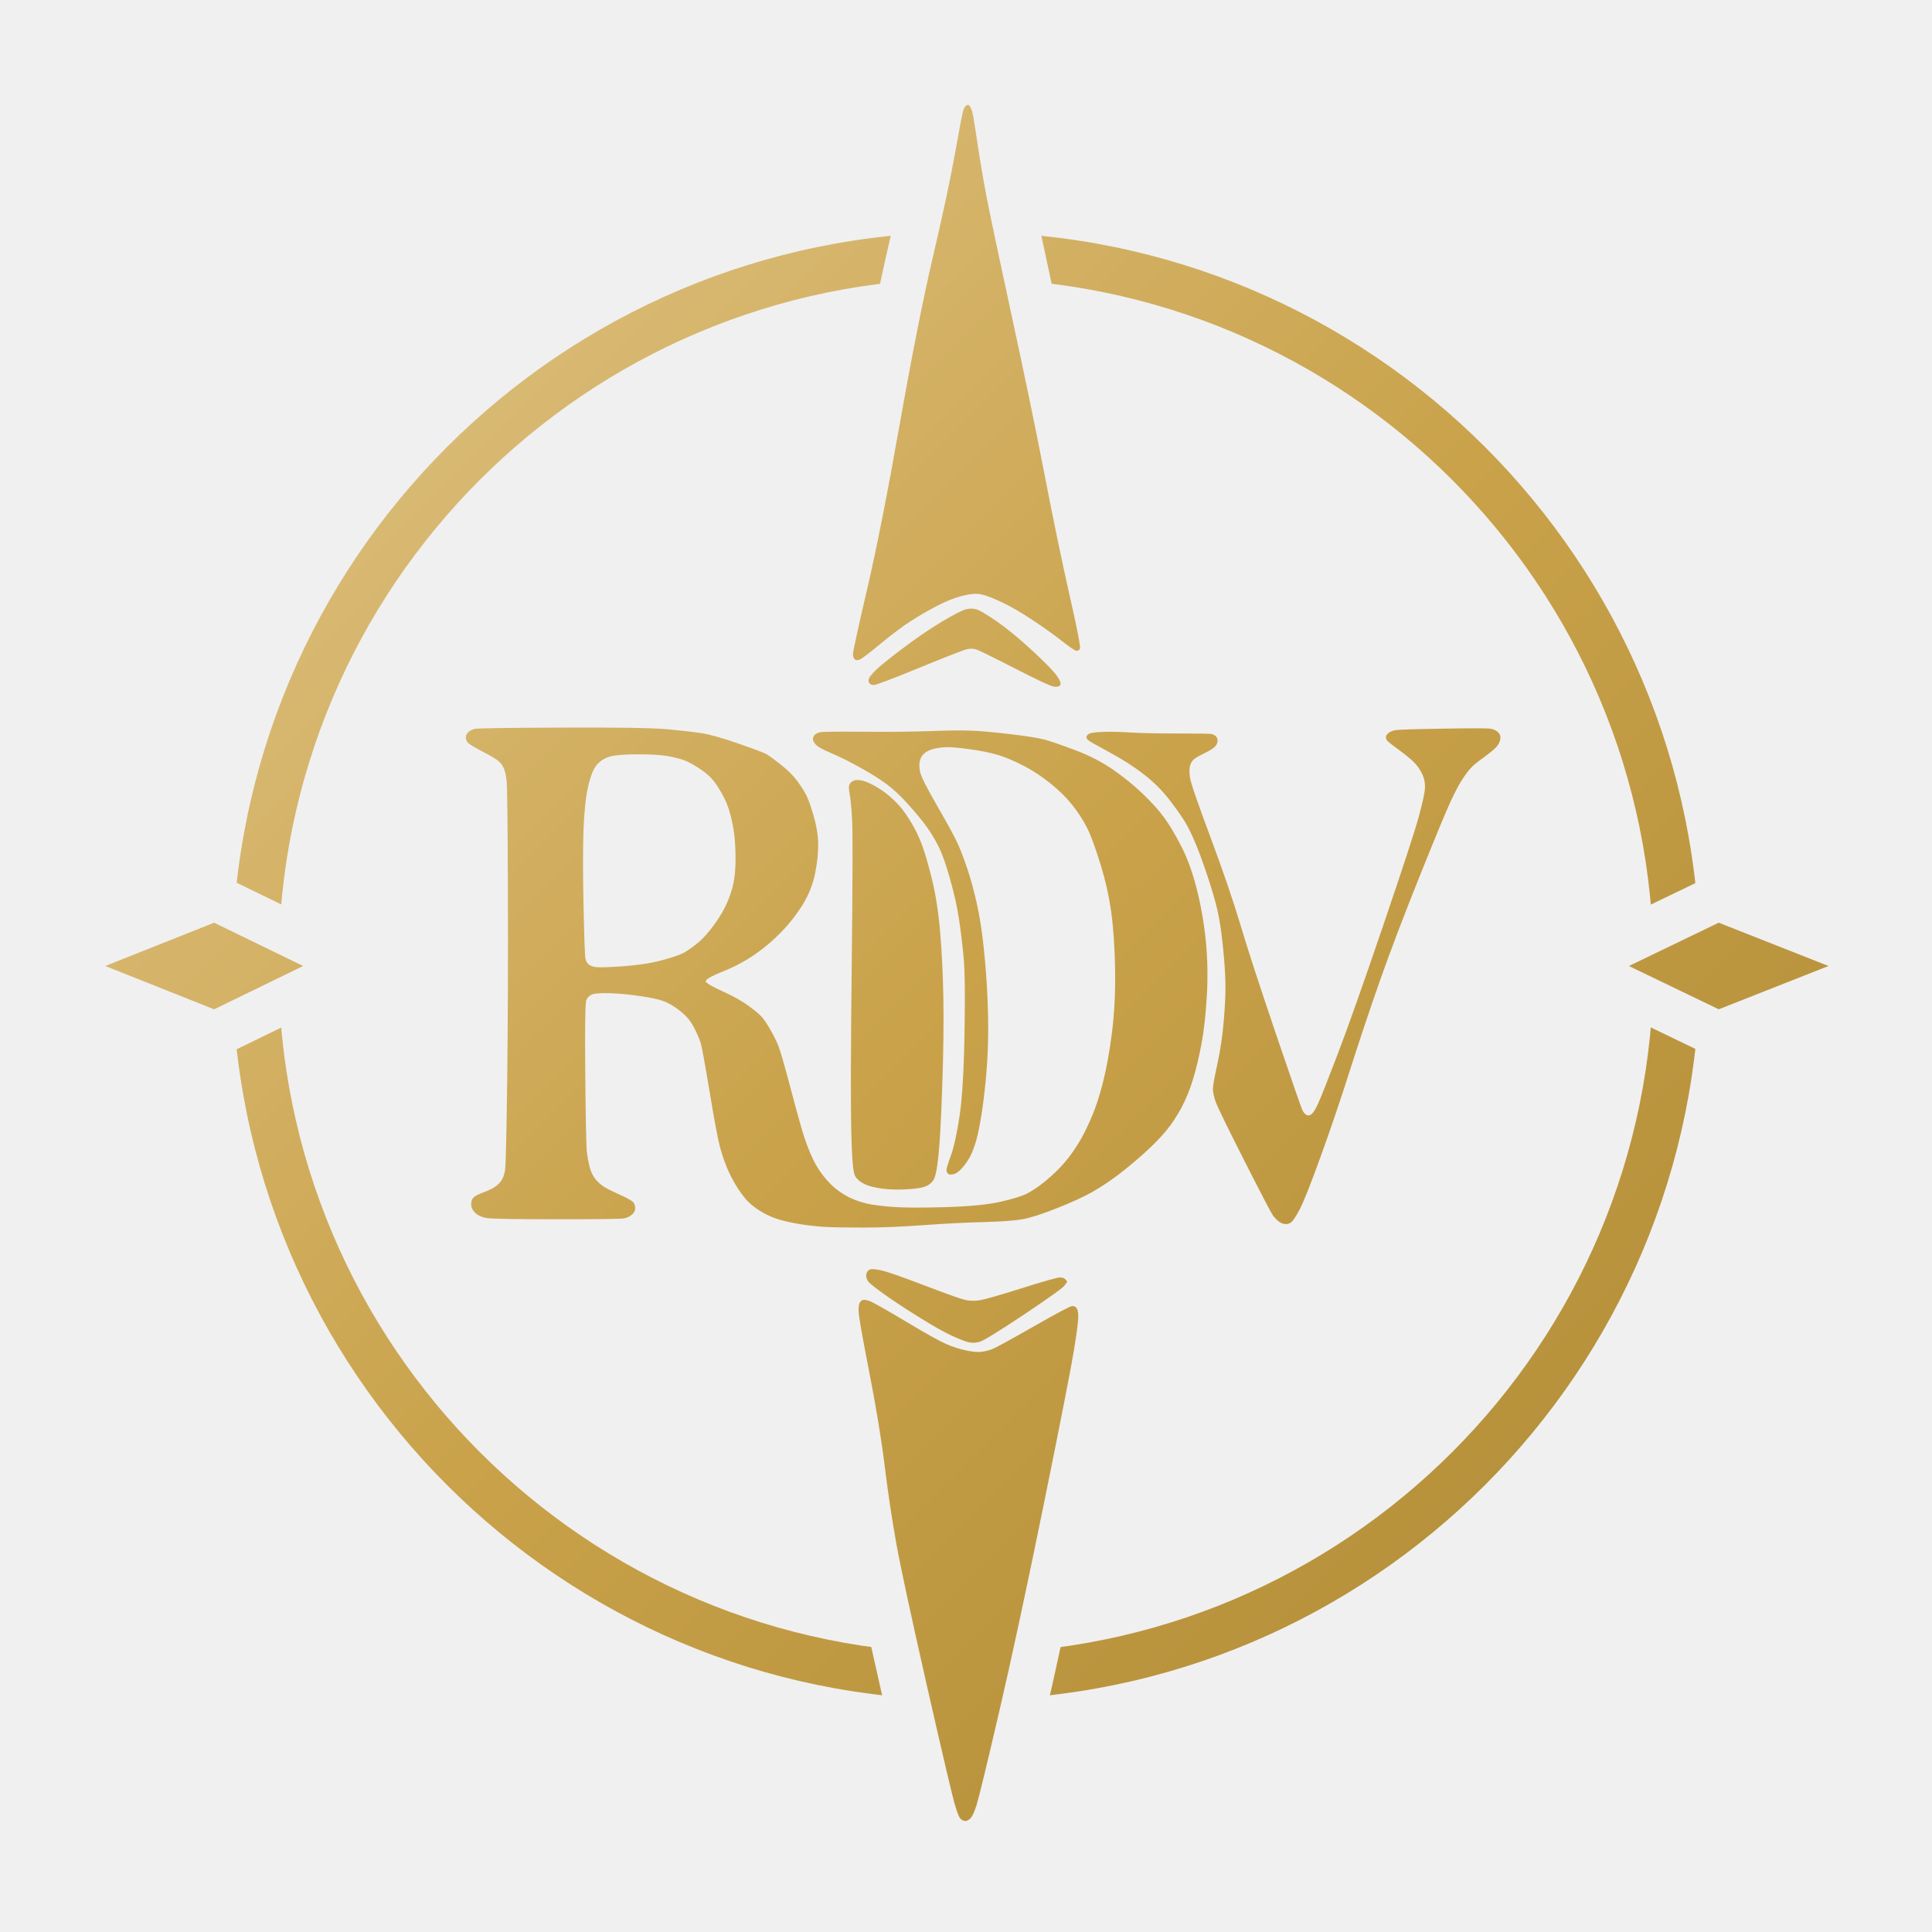
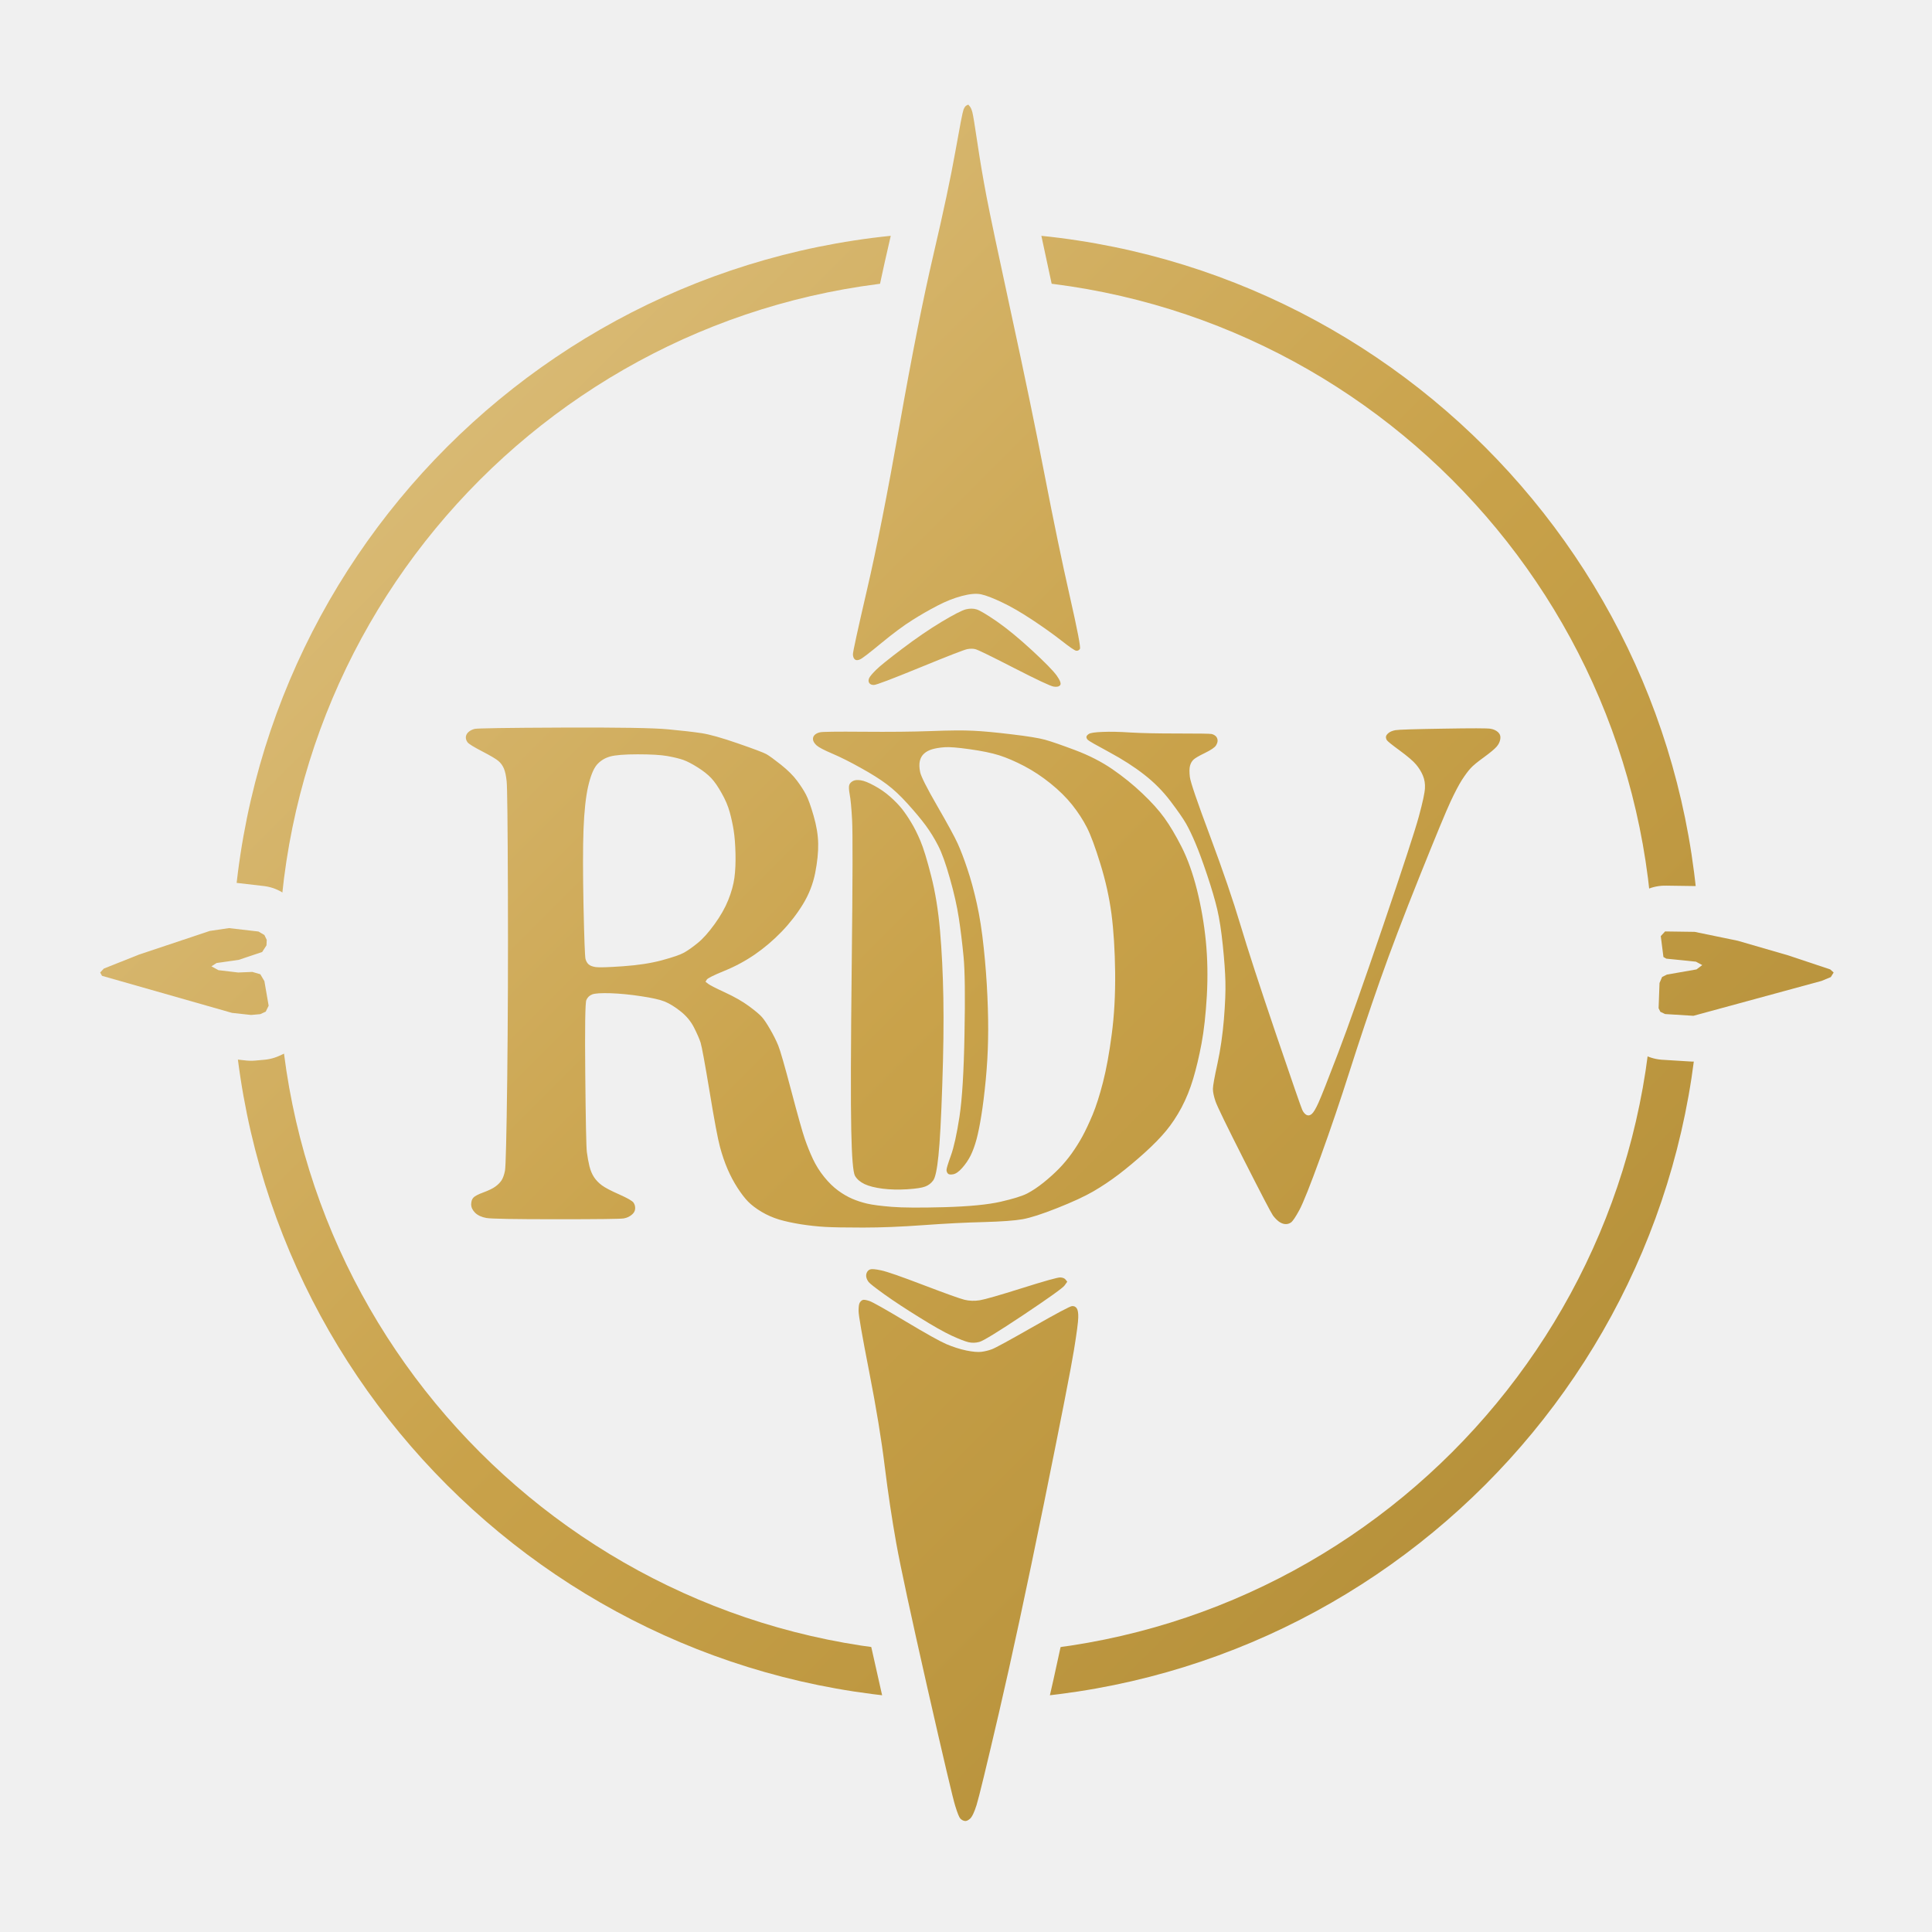
<svg xmlns="http://www.w3.org/2000/svg" viewBox="6.97 1.92 232.00 232.00">
  <defs>
    <linearGradient id="ggold" gradientUnits="userSpaceOnUse" x1="6.97" y1="1.92" x2="238.97" y2="233.92">
      <stop offset="0" stop-color="#e6cd96" />
      <stop offset="0.5" stop-color="#c9a24a" />
      <stop offset="1" stop-color="#a8842f" />
    </linearGradient>
    <mask id="mgold" maskUnits="userSpaceOnUse" x="6.97" y="1.92" width="232.00" height="232.00">
      <rect x="6.97" y="1.92" width="232.00" height="232.00" fill="#fff" />
      <path d="M111.38 158.15Q110.75 157.94 110.55 158.03Q110.35 158.12 110.21 158.35Q110.07 158.58 110.07 159.33Q110.06 160.08 111.34 166.62Q112.62 173.17 113.21 178.00Q113.81 182.83 114.59 187.21Q115.38 191.58 118.32 204.54Q121.27 217.50 121.68 218.79Q122.08 220.08 122.29 220.30Q122.50 220.52 122.79 220.58Q123.08 220.65 123.45 220.32Q123.82 220.00 124.24 218.67Q124.66 217.33 126.93 207.58Q129.20 197.83 132.33 182.46Q135.45 167.08 135.94 164.00Q136.44 160.92 136.45 160.12Q136.47 159.33 136.27 159.03Q136.07 158.73 135.70 158.76Q135.33 158.79 131.00 161.26Q126.67 163.73 126.08 163.94Q125.50 164.16 124.83 164.25Q124.17 164.33 123.00 164.09Q121.83 163.84 120.62 163.33Q119.42 162.81 115.71 160.59Q112.00 158.37 111.38 158.15Z" fill="#000" stroke="#000" stroke-width="11.0" stroke-linejoin="round" />
      <path d="M111.06 154.73Q110.94 155.00 111.00 155.29Q111.06 155.58 111.28 155.87Q111.50 156.15 113.21 157.38Q114.92 158.60 117.38 160.12Q119.83 161.65 121.25 162.31Q122.67 162.96 123.29 163.10Q123.92 163.24 124.58 163.06Q125.25 162.89 129.88 159.81Q134.50 156.72 134.81 156.28L135.13 155.83L134.94 155.59Q134.75 155.34 134.29 155.32Q133.83 155.30 129.71 156.60Q125.58 157.90 124.62 158.06Q123.67 158.21 122.79 158.00Q121.92 157.78 117.88 156.24Q113.83 154.69 112.79 154.47Q111.75 154.25 111.47 154.35Q111.19 154.45 111.06 154.73Z" fill="#000" stroke="#000" stroke-width="11.0" stroke-linejoin="round" />
      <path d="M134.28 84.19Q134.48 83.92 133.86 83.04Q133.23 82.17 130.87 79.99Q128.50 77.81 126.67 76.54Q124.83 75.28 124.25 75.10Q123.67 74.92 122.96 75.09Q122.25 75.27 120.04 76.59Q117.83 77.92 115.33 79.81Q112.83 81.70 112.18 82.35Q111.52 83.00 111.35 83.33Q111.19 83.67 111.34 83.92Q111.50 84.18 111.92 84.17Q112.33 84.17 117.46 82.07Q122.58 79.97 123.12 79.87Q123.67 79.77 124.08 79.87Q124.50 79.96 128.71 82.12Q132.92 84.28 133.50 84.37Q134.08 84.46 134.28 84.19Z" fill="#000" stroke="#000" stroke-width="11.0" stroke-linejoin="round" />
      <path d="M123.43 14.70L123.24 14.48L123.04 14.58Q122.83 14.68 122.67 15.09Q122.51 15.50 121.69 20.12Q120.87 24.75 119.04 32.58Q117.21 40.42 115.00 52.92Q112.79 65.42 111.08 72.75Q109.38 80.08 109.39 80.50Q109.41 80.92 109.62 81.10Q109.83 81.29 110.25 81.10Q110.67 80.91 112.83 79.12Q115.00 77.34 116.50 76.40Q118.00 75.45 119.50 74.67Q121.00 73.88 122.46 73.49Q123.92 73.10 124.79 73.29Q125.67 73.48 127.25 74.23Q128.83 74.97 130.88 76.32Q132.92 77.67 134.42 78.84Q135.92 80.02 136.20 80.06Q136.48 80.10 136.65 79.84Q136.81 79.58 135.43 73.50Q134.05 67.42 132.42 59.00Q130.79 50.58 128.42 39.67Q126.05 28.75 125.43 25.50Q124.81 22.25 124.34 19.08Q123.87 15.92 123.74 15.42Q123.61 14.92 123.43 14.70Z" fill="#000" stroke="#000" stroke-width="11.0" stroke-linejoin="round" />
-       <path d="M226.54 117.92L213.36 112.72L202.57 117.92L213.36 123.12Z" fill="#000" stroke="#000" stroke-width="11.0" stroke-linejoin="round" />
-       <path d="M19.61 117.92L32.68 112.72L43.37 117.92L32.68 123.12Z" fill="#000" stroke="#000" stroke-width="11.0" stroke-linejoin="round" />
+       <path d="M206.14 122.99L206.35 123.42L206.92 123.69L210.32 123.90L225.71 119.71L226.82 119.25L227.16 118.70L226.75 118.33L221.72 116.65L215.65 114.89L210.47 113.82L206.92 113.77L206.40 114.33L206.72 116.84L207.07 117.04L210.62 117.40L211.38 117.81L210.69 118.33L207.14 118.95L206.56 119.24L206.25 119.96Z" fill="#000" stroke="#000" stroke-width="11.0" stroke-linejoin="round" />
+       <path d="M39.23 122.69L38.72 119.74L38.23 118.91L37.27 118.63L35.57 118.70L33.20 118.42L32.36 117.96L32.98 117.56L35.64 117.18L38.45 116.24L38.97 115.44L39.00 114.78L38.72 114.20L38.01 113.78L34.46 113.37L32.16 113.71L23.66 116.55L19.44 118.23L19.00 118.70L19.22 119.10L34.83 123.55L37.12 123.80L38.23 123.70L38.88 123.40Z" fill="#000" stroke="#000" stroke-width="11.0" stroke-linejoin="round" />
    </mask>
  </defs>
  <g fill="url(#ggold)">
    <path fill-rule="evenodd" mask="url(#mgold)" d="M211.11 117.92A88.14 88.14 0 1 0 34.83 117.92A88.14 88.14 0 1 0 211.11 117.92ZM205.53 117.92A82.56 82.56 0 1 0 40.41 117.92A82.56 82.56 0 1 0 205.53 117.92Z" />
    <path fill-rule="evenodd" d="M111.38 158.15Q110.75 157.94 110.55 158.03Q110.35 158.12 110.21 158.35Q110.07 158.58 110.07 159.33Q110.06 160.08 111.34 166.62Q112.62 173.17 113.21 178.00Q113.81 182.83 114.59 187.21Q115.38 191.58 118.32 204.54Q121.27 217.50 121.68 218.79Q122.08 220.08 122.29 220.30Q122.50 220.52 122.79 220.58Q123.08 220.65 123.45 220.32Q123.82 220.00 124.24 218.67Q124.66 217.33 126.93 207.58Q129.20 197.83 132.33 182.46Q135.45 167.08 135.94 164.00Q136.44 160.92 136.45 160.12Q136.47 159.33 136.27 159.03Q136.07 158.73 135.70 158.76Q135.33 158.79 131.00 161.26Q126.67 163.73 126.08 163.94Q125.50 164.16 124.83 164.25Q124.17 164.33 123.00 164.09Q121.83 163.84 120.62 163.33Q119.42 162.81 115.71 160.59Q112.00 158.37 111.38 158.15Z" />
    <path fill-rule="evenodd" d="M111.06 154.73Q110.94 155.00 111.00 155.29Q111.06 155.58 111.28 155.87Q111.50 156.15 113.21 157.38Q114.92 158.60 117.38 160.12Q119.83 161.65 121.25 162.31Q122.67 162.96 123.29 163.10Q123.92 163.24 124.58 163.06Q125.25 162.89 129.88 159.81Q134.50 156.72 134.81 156.28L135.13 155.83L134.94 155.59Q134.75 155.34 134.29 155.32Q133.83 155.30 129.71 156.60Q125.58 157.90 124.62 158.06Q123.67 158.21 122.79 158.00Q121.92 157.78 117.88 156.24Q113.83 154.69 112.79 154.47Q111.75 154.25 111.47 154.35Q111.19 154.45 111.06 154.73Z" />
    <path fill-rule="evenodd" d="M134.28 84.19Q134.48 83.92 133.86 83.04Q133.23 82.17 130.87 79.99Q128.50 77.81 126.67 76.54Q124.83 75.28 124.25 75.10Q123.67 74.92 122.96 75.09Q122.25 75.27 120.04 76.59Q117.83 77.92 115.33 79.81Q112.83 81.70 112.18 82.35Q111.52 83.00 111.35 83.33Q111.19 83.67 111.34 83.92Q111.50 84.18 111.92 84.17Q112.33 84.17 117.46 82.07Q122.58 79.97 123.12 79.87Q123.67 79.77 124.08 79.87Q124.50 79.96 128.71 82.12Q132.92 84.28 133.50 84.37Q134.08 84.46 134.28 84.19Z" />
    <path fill-rule="evenodd" d="M123.43 14.70L123.24 14.48L123.04 14.58Q122.83 14.68 122.67 15.09Q122.51 15.50 121.69 20.12Q120.87 24.75 119.04 32.58Q117.21 40.42 115.00 52.92Q112.79 65.42 111.08 72.75Q109.38 80.08 109.39 80.50Q109.41 80.92 109.62 81.10Q109.83 81.29 110.25 81.10Q110.67 80.91 112.83 79.12Q115.00 77.34 116.50 76.40Q118.00 75.45 119.50 74.67Q121.00 73.88 122.46 73.49Q123.92 73.10 124.79 73.29Q125.67 73.48 127.25 74.23Q128.83 74.97 130.88 76.32Q132.92 77.67 134.42 78.84Q135.92 80.02 136.20 80.06Q136.48 80.10 136.65 79.84Q136.81 79.58 135.43 73.50Q134.05 67.42 132.42 59.00Q130.79 50.58 128.42 39.67Q126.05 28.75 125.43 25.50Q124.81 22.25 124.34 19.08Q123.87 15.92 123.74 15.42Q123.61 14.92 123.43 14.70Z" />
-     <path fill-rule="evenodd" d="M226.54 117.92L213.36 112.72L202.57 117.92L213.36 123.12Z" />
-     <path fill-rule="evenodd" d="M19.61 117.92L32.68 112.72L43.37 117.92L32.68 123.12Z" />
+     <path fill-rule="evenodd" d="M206.14 122.99L206.35 123.42L206.92 123.69L210.32 123.90L225.71 119.71L226.82 119.25L227.16 118.70L226.75 118.33L221.72 116.65L215.65 114.89L210.47 113.82L206.92 113.77L206.40 114.33L206.72 116.84L207.07 117.04L210.62 117.40L211.38 117.81L210.69 118.33L207.14 118.95L206.56 119.24L206.25 119.96Z" />
+     <path fill-rule="evenodd" d="M39.23 122.69L38.72 119.74L38.23 118.91L37.27 118.63L35.57 118.70L33.20 118.42L32.36 117.96L32.98 117.56L35.64 117.18L38.45 116.24L38.97 115.44L39.00 114.78L38.72 114.20L38.01 113.78L34.46 113.37L32.16 113.71L23.66 116.55L19.44 118.23L19.00 118.70L19.22 119.10L34.83 123.55L37.12 123.80L38.23 123.70L38.88 123.40Z" />
    <path fill-rule="evenodd" d="M110.33 95.62Q109.75 95.53 109.43 95.69Q109.10 95.85 108.97 96.13Q108.84 96.42 109.00 97.29Q109.17 98.17 109.29 100.33Q109.42 102.50 109.25 117.58Q109.08 132.67 109.19 137.58Q109.29 142.50 109.64 143.12Q110.00 143.73 110.79 144.11Q111.58 144.48 112.96 144.66Q114.33 144.83 115.92 144.73Q117.50 144.63 118.08 144.40Q118.66 144.18 119.03 143.67Q119.41 143.17 119.66 140.71Q119.92 138.25 120.12 132.21Q120.33 126.17 120.25 121.75Q120.17 117.33 119.85 113.67Q119.53 110.00 118.78 107.08Q118.04 104.17 117.49 102.88Q116.94 101.58 116.38 100.67Q115.83 99.75 115.27 99.04Q114.70 98.33 113.85 97.58Q113.00 96.83 111.96 96.27Q110.92 95.70 110.33 95.62Z M186.86 89.84Q186.50 89.52 185.96 89.43Q185.42 89.33 180.25 89.42Q175.08 89.50 174.54 89.60Q174.00 89.70 173.71 89.94Q173.43 90.17 173.40 90.38Q173.38 90.58 173.50 90.79Q173.61 90.99 175.06 92.05Q176.50 93.11 177.01 93.72Q177.53 94.33 177.83 95.04Q178.13 95.75 178.08 96.58Q178.04 97.42 177.35 99.96Q176.66 102.50 173.06 113.08Q169.45 123.67 167.62 128.46Q165.79 133.25 165.30 134.33Q164.81 135.42 164.49 135.69Q164.17 135.96 163.87 135.81Q163.56 135.65 163.35 135.20Q163.14 134.75 160.19 126.08Q157.25 117.42 155.93 113.00Q154.61 108.58 152.28 102.33Q149.94 96.08 149.85 95.21Q149.75 94.33 149.87 93.88Q149.99 93.42 150.29 93.14Q150.58 92.86 151.66 92.34Q152.74 91.81 152.98 91.45Q153.21 91.08 153.18 90.79Q153.15 90.50 152.95 90.31Q152.75 90.13 152.46 90.06Q152.17 90.00 148.42 90.00Q144.67 90.00 142.71 89.88Q140.75 89.75 139.38 89.81Q138.00 89.86 137.71 90.06Q137.43 90.25 137.43 90.42Q137.43 90.58 137.59 90.76Q137.75 90.94 140.17 92.24Q142.58 93.54 144.37 94.94Q146.16 96.33 147.52 98.12Q148.88 99.92 149.40 100.83Q149.92 101.75 150.52 103.17Q151.12 104.58 151.93 107.00Q152.74 109.42 153.14 111.12Q153.54 112.83 153.81 115.46Q154.08 118.08 154.12 119.79Q154.17 121.50 153.94 124.33Q153.70 127.17 153.17 129.62Q152.63 132.08 152.62 132.67Q152.62 133.25 152.93 134.17Q153.24 135.08 156.37 141.25Q159.50 147.42 159.83 147.88Q160.17 148.33 160.54 148.61Q160.92 148.88 161.29 148.91Q161.67 148.94 161.99 148.72Q162.31 148.50 163.01 147.21Q163.70 145.92 165.53 140.88Q167.36 135.83 169.08 130.42Q170.81 125.00 172.68 119.67Q174.56 114.33 177.47 107.08Q180.38 99.83 181.16 98.17Q181.94 96.50 182.52 95.58Q183.11 94.67 183.56 94.18Q184.00 93.69 185.17 92.85Q186.33 92.00 186.69 91.58Q187.05 91.17 187.13 90.67Q187.21 90.17 186.86 89.84Z M63.22 89.83Q62.94 90.08 62.91 90.42Q62.89 90.75 63.11 91.05Q63.33 91.35 64.88 92.15Q66.42 92.95 66.83 93.31Q67.25 93.67 67.48 94.21Q67.71 94.75 67.81 95.75Q67.92 96.75 67.96 108.92Q68.00 121.08 67.88 131.42Q67.75 141.75 67.61 142.50Q67.46 143.25 67.19 143.67Q66.91 144.08 66.45 144.41Q66.00 144.74 65.04 145.10Q64.08 145.45 63.82 145.73Q63.56 146.00 63.55 146.54Q63.55 147.08 64.02 147.55Q64.50 148.02 65.38 148.18Q66.25 148.33 73.79 148.33Q81.33 148.33 81.88 148.23Q82.42 148.13 82.81 147.81Q83.21 147.50 83.24 147.08Q83.27 146.67 83.05 146.34Q82.83 146.02 81.33 145.35Q79.83 144.69 79.25 144.26Q78.67 143.83 78.31 143.29Q77.95 142.75 77.75 141.96Q77.56 141.17 77.44 140.25Q77.33 139.33 77.25 130.92Q77.17 122.50 77.38 122.01Q77.59 121.52 78.09 121.33Q78.58 121.14 80.29 121.19Q82.00 121.25 83.96 121.55Q85.92 121.84 86.79 122.19Q87.67 122.55 88.69 123.36Q89.72 124.17 90.30 125.29Q90.87 126.42 91.10 127.12Q91.32 127.83 92.18 133.00Q93.03 138.17 93.42 139.62Q93.81 141.08 94.33 142.29Q94.85 143.50 95.52 144.54Q96.19 145.58 96.80 146.21Q97.42 146.84 98.42 147.44Q99.42 148.03 100.54 148.37Q101.67 148.70 103.17 148.94Q104.67 149.17 106.04 149.25Q107.42 149.33 110.62 149.33Q113.83 149.33 117.83 149.04Q121.83 148.75 125.08 148.67Q128.33 148.58 129.75 148.33Q131.17 148.08 133.92 146.99Q136.67 145.90 138.25 144.99Q139.83 144.07 141.33 142.93Q142.83 141.78 144.42 140.35Q146.00 138.92 147.00 137.71Q148.00 136.50 148.85 134.92Q149.69 133.33 150.25 131.46Q150.81 129.58 151.25 127.25Q151.69 124.92 151.89 121.50Q152.08 118.08 151.77 114.92Q151.45 111.75 150.70 108.75Q149.94 105.75 148.86 103.62Q147.78 101.50 146.78 100.12Q145.79 98.75 144.14 97.19Q142.50 95.63 140.54 94.28Q138.58 92.94 136.08 92.00Q133.58 91.06 132.46 90.75Q131.33 90.44 128.46 90.10Q125.58 89.75 123.83 89.67Q122.08 89.58 118.75 89.71Q115.42 89.83 110.62 89.79Q105.83 89.75 105.42 89.86Q105.00 89.96 104.78 90.19Q104.56 90.42 104.60 90.75Q104.65 91.08 105.03 91.43Q105.42 91.78 106.92 92.42Q108.42 93.06 110.33 94.13Q112.25 95.19 113.46 96.10Q114.67 97.00 115.98 98.46Q117.30 99.92 118.13 101.04Q118.96 102.17 119.62 103.46Q120.29 104.75 121.03 107.38Q121.78 110.00 122.11 112.17Q122.44 114.33 122.68 116.83Q122.92 119.33 122.79 126.08Q122.67 132.83 122.19 136.00Q121.70 139.17 121.16 140.67Q120.62 142.17 120.63 142.42Q120.64 142.67 120.79 142.84Q120.94 143.02 121.43 142.93Q121.92 142.84 122.51 142.17Q123.11 141.50 123.53 140.67Q123.94 139.83 124.24 138.71Q124.54 137.58 124.81 135.88Q125.09 134.17 125.34 131.62Q125.58 129.08 125.62 126.75Q125.67 124.42 125.54 121.58Q125.42 118.75 125.10 115.75Q124.79 112.75 124.27 110.42Q123.75 108.08 123.13 106.25Q122.52 104.42 121.97 103.21Q121.42 102.00 119.52 98.71Q117.62 95.42 117.46 94.62Q117.30 93.83 117.43 93.29Q117.56 92.75 117.94 92.41Q118.33 92.06 118.92 91.89Q119.50 91.72 120.38 91.65Q121.25 91.58 123.42 91.89Q125.58 92.19 126.96 92.62Q128.33 93.06 129.96 93.91Q131.58 94.76 133.12 96.00Q134.67 97.25 135.73 98.58Q136.79 99.92 137.49 101.29Q138.19 102.67 139.11 105.67Q140.04 108.67 140.44 111.67Q140.83 114.67 140.88 118.71Q140.92 122.75 140.47 126.12Q140.03 129.50 139.42 131.88Q138.81 134.25 138.17 135.79Q137.52 137.33 136.95 138.38Q136.38 139.42 135.67 140.42Q134.95 141.42 134.14 142.25Q133.33 143.08 132.29 143.92Q131.25 144.75 130.33 145.23Q129.42 145.70 127.12 146.23Q124.83 146.75 120.42 146.88Q116.00 147.00 114.04 146.84Q112.08 146.68 111.12 146.46Q110.17 146.24 109.33 145.88Q108.50 145.53 107.62 144.89Q106.75 144.25 105.94 143.25Q105.13 142.25 104.58 141.08Q104.04 139.92 103.61 138.67Q103.18 137.42 101.98 132.88Q100.78 128.33 100.42 127.46Q100.06 126.58 99.46 125.54Q98.86 124.50 98.47 124.06Q98.08 123.61 96.92 122.75Q95.75 121.89 94.04 121.10Q92.33 120.31 92.01 120.06L91.69 119.81L91.84 119.56Q92.00 119.30 93.96 118.50Q95.92 117.70 97.62 116.53Q99.33 115.35 100.83 113.80Q102.32 112.25 103.39 110.50Q104.46 108.75 104.86 106.75Q105.25 104.75 105.22 103.21Q105.19 101.67 104.67 99.88Q104.15 98.08 103.75 97.33Q103.36 96.58 102.68 95.67Q102.00 94.75 100.75 93.75Q99.50 92.76 99.00 92.48Q98.50 92.20 95.58 91.19Q92.67 90.18 91.21 89.96Q89.75 89.74 87.21 89.50Q84.67 89.25 74.54 89.29Q64.42 89.33 63.96 89.45Q63.50 89.57 63.22 89.83Z M89.04 93.18Q89.75 93.44 90.75 94.07Q91.75 94.70 92.37 95.35Q92.98 96.00 93.63 97.17Q94.29 98.33 94.59 99.42Q94.89 100.50 95.07 101.62Q95.25 102.75 95.29 104.42Q95.33 106.08 95.16 107.33Q94.99 108.58 94.42 110.00Q93.85 111.42 92.76 112.92Q91.67 114.42 90.75 115.16Q89.83 115.91 89.12 116.31Q88.42 116.70 86.46 117.23Q84.50 117.76 81.79 117.95Q79.08 118.14 78.50 118.05Q77.92 117.96 77.66 117.73Q77.40 117.50 77.28 117.08Q77.17 116.67 77.04 110.71Q76.92 104.75 77.04 101.50Q77.17 98.25 77.59 96.38Q78.02 94.50 78.63 93.77Q79.25 93.05 80.21 92.77Q81.17 92.50 83.54 92.50Q85.92 92.50 87.12 92.71Q88.33 92.93 89.04 93.18Z" />
  </g>
</svg>
